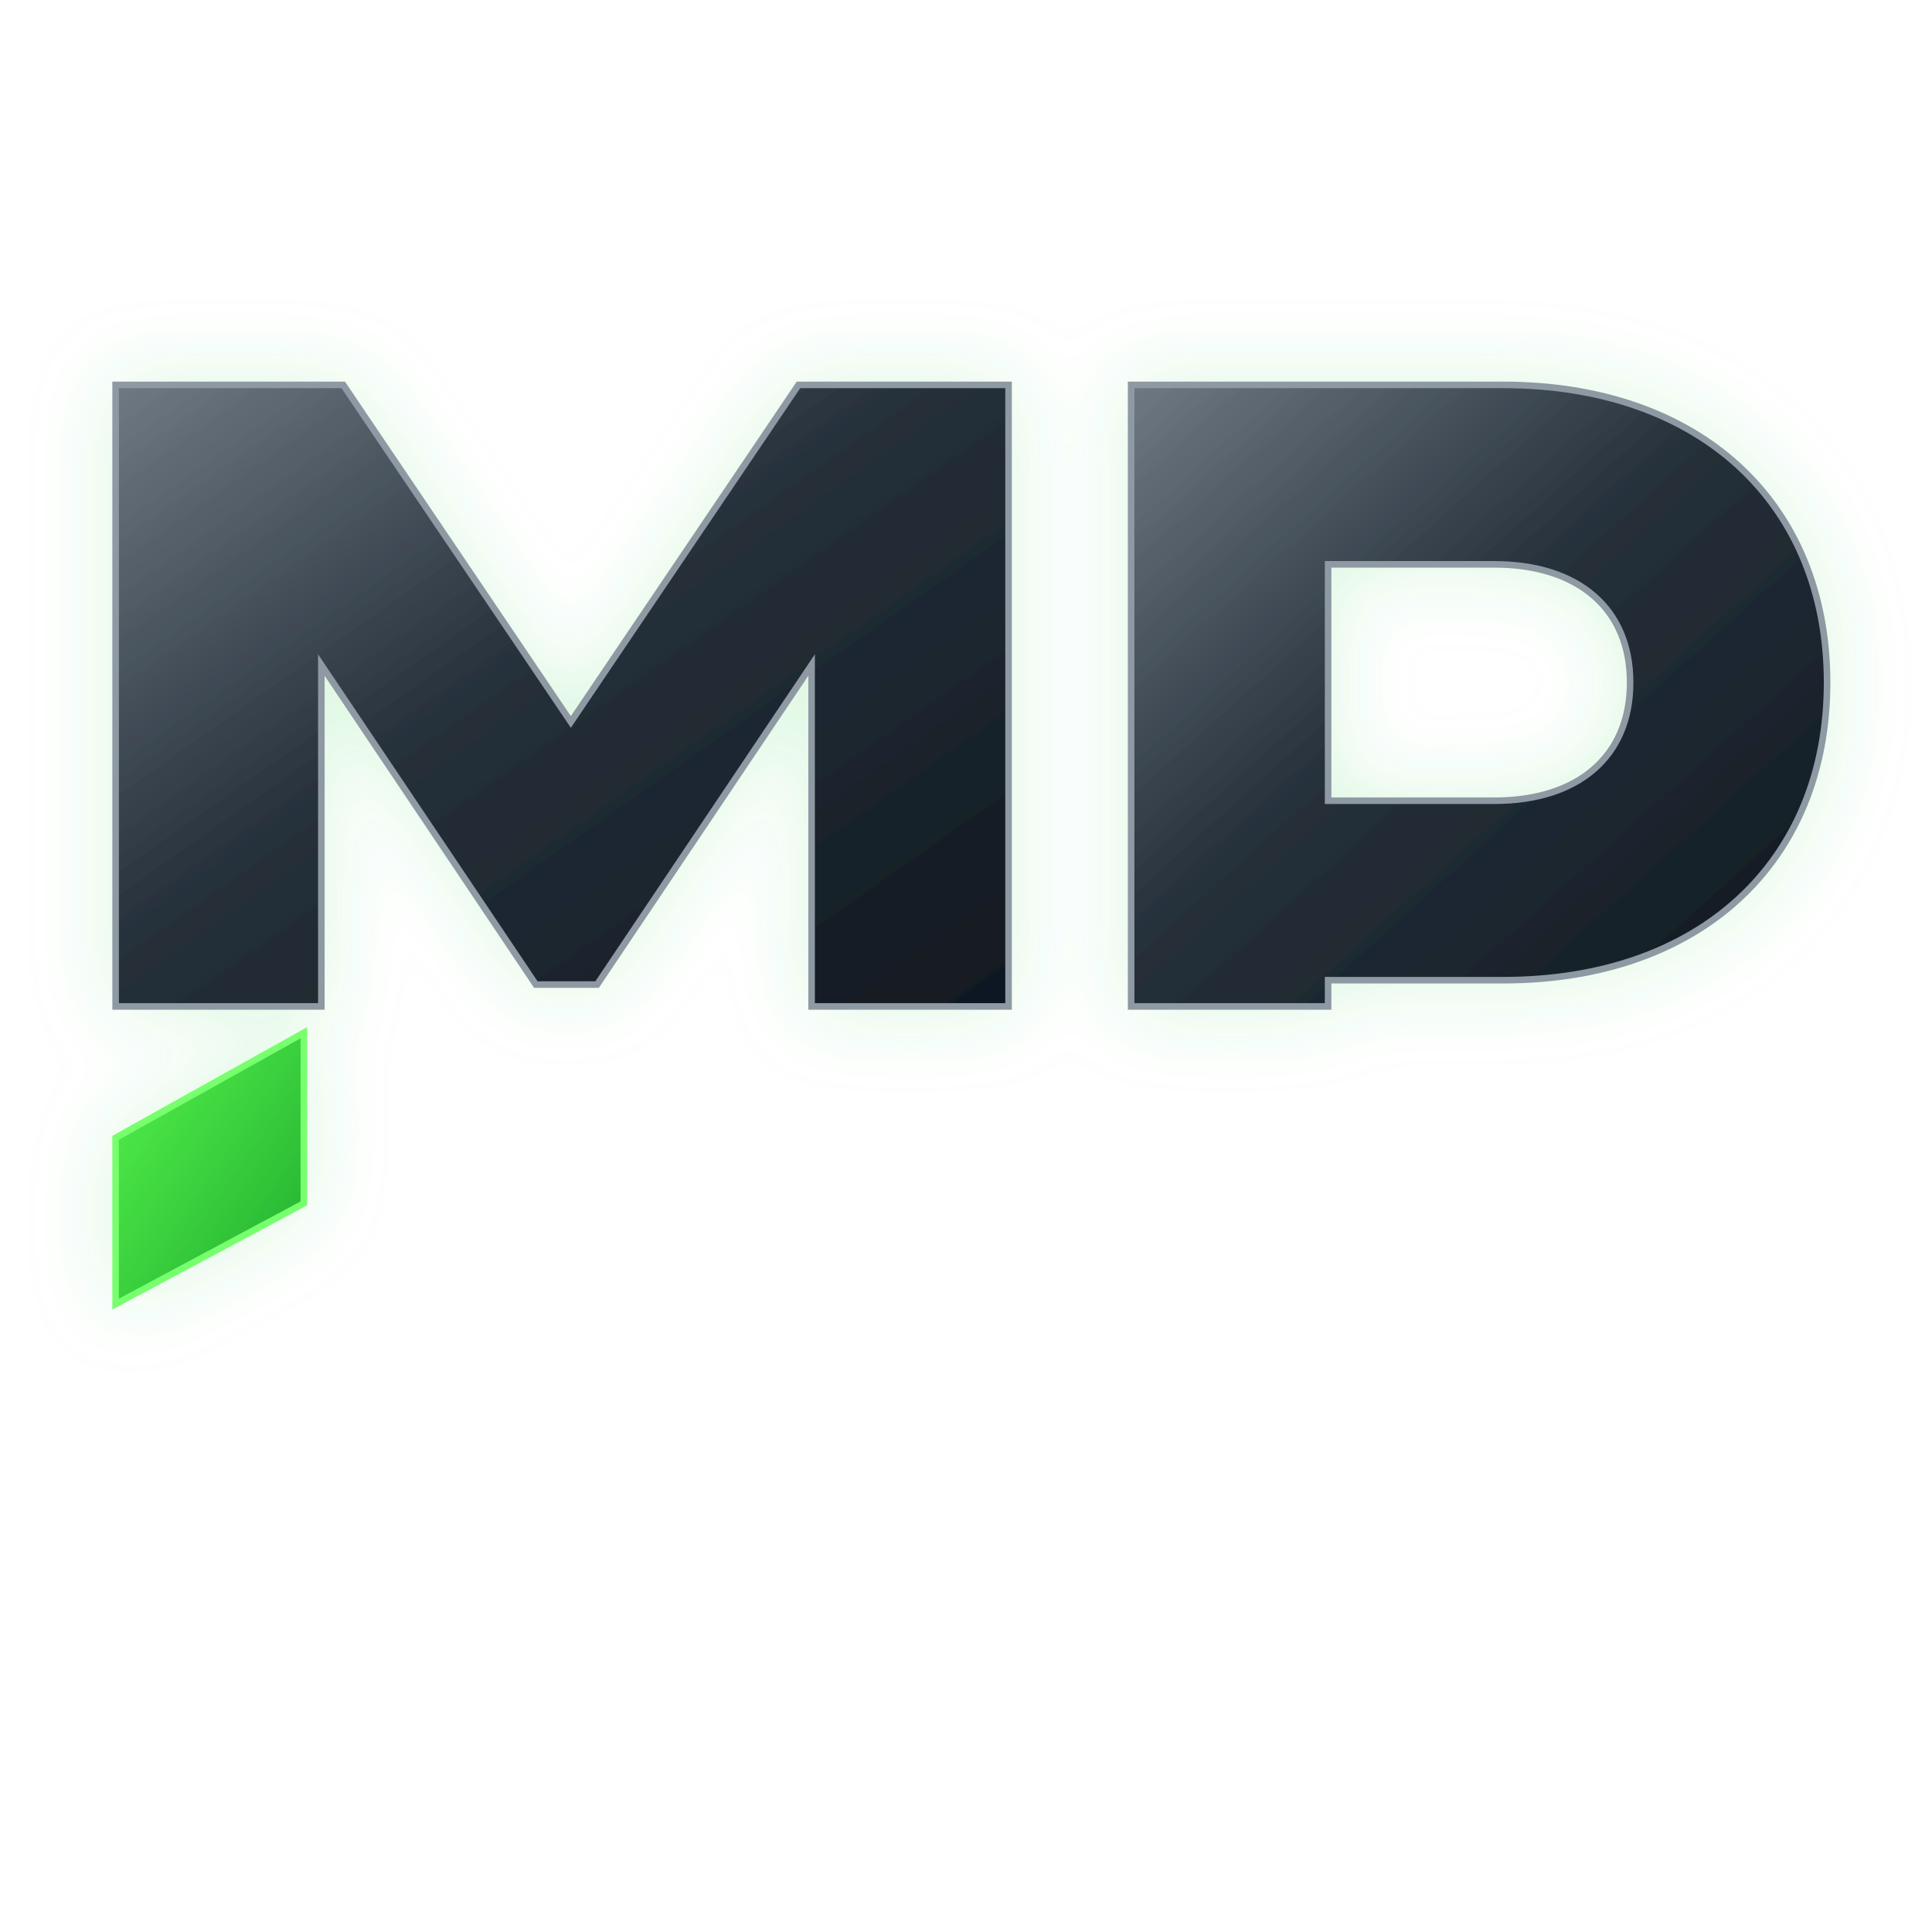
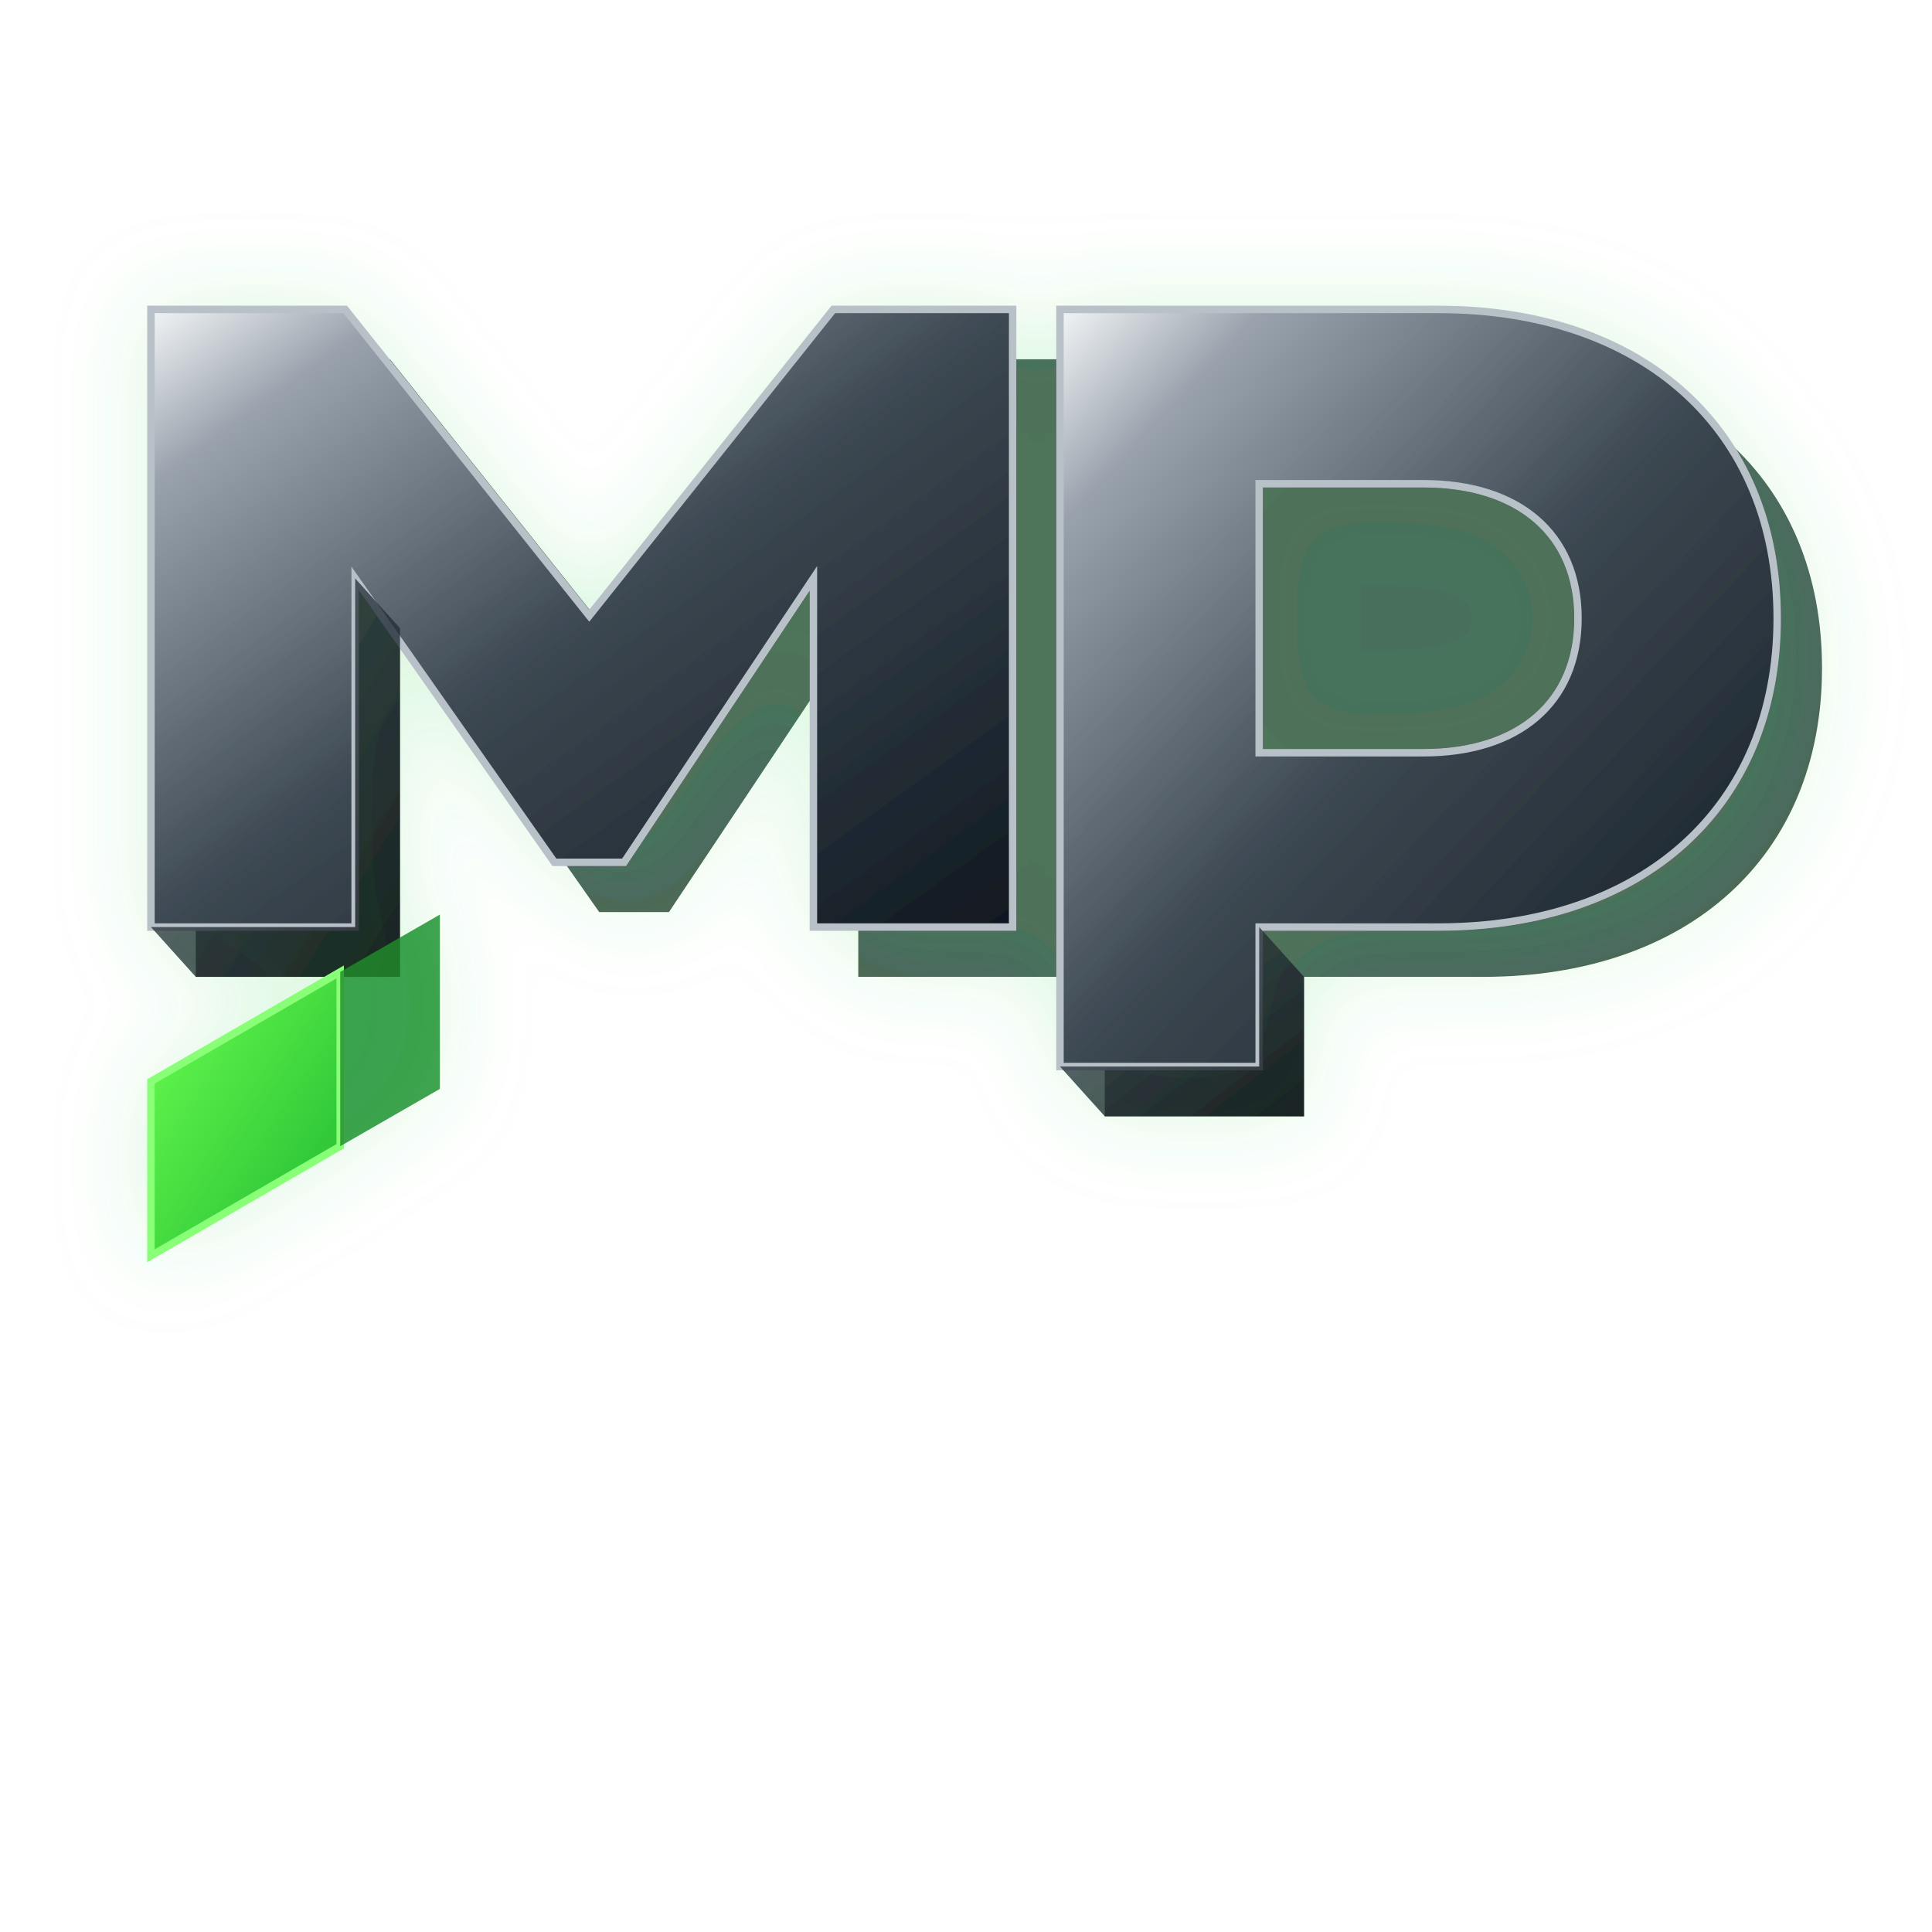
<svg xmlns="http://www.w3.org/2000/svg" width="512" height="512" viewBox="0 0 512 512" role="img" aria-labelledby="title desc">
  <defs>
-     <linearGradient id="mp-face" x1="0" x2="1" y1="0" y2="1">
-       <stop offset="0" stop-color="#6f7983" />
-       <stop offset="0.45" stop-color="#26303a" />
+     <linearGradient id="metal" x1="0" x2="1" y1="0" y2="1">
+       <stop offset="0" stop-color="#f1f4f6" />
+       <stop offset="0.14" stop-color="#9aa3ad" />
+       <stop offset="0.5" stop-color="#3d4852" />
      <stop offset="1" stop-color="#101820" />
    </linearGradient>
-     <linearGradient id="green-face" x1="0" x2="1" y1="0" y2="1">
-       <stop offset="0" stop-color="#55f34c" />
-       <stop offset="1" stop-color="#20ad2f" />
+     <linearGradient id="side" x1="0" x2="1" y1="0" y2="1">
+       <stop offset="0" stop-color="#41505b" />
+       <stop offset="1" stop-color="#080d12" />
    </linearGradient>
-     <filter id="shadow" x="-30%" y="-30%" width="160%" height="170%">
-       <feDropShadow dx="0" dy="18" stdDeviation="14" flood-color="#000000" flood-opacity="0.45" />
+     <linearGradient id="green" x1="0" x2="1" y1="0" y2="1">
+       <stop offset="0" stop-color="#6cff4f" />
+       <stop offset="1" stop-color="#1fb832" />
+     </linearGradient>
+     <filter id="shadow" x="-22%" y="-22%" width="144%" height="154%">
+       <feDropShadow dx="0" dy="18" stdDeviation="14" flood-color="#000000" flood-opacity="0.5" />
      <feDropShadow dx="0" dy="0" stdDeviation="18" flood-color="#39d353" flood-opacity="0.18" />
    </filter>
  </defs>
-   <g filter="url(#shadow)" transform="translate(26 102) scale(0.58)">
-     <path d="M8 284V0h104l104 154L320 0h96v284h-90V128L228 274h-28L102 128v156z" fill="url(#mp-face)" stroke="#8e99a3" stroke-width="3" />
-     <path d="M472 284V0h170c90 0 148 54 148 136s-58 136-148 136h-80v12zm90-94h76c38 0 62-20 62-54s-24-54-62-54h-76z" fill="url(#mp-face)" stroke="#8e99a3" stroke-width="3" />
-     <path d="M8 344l86-48v78L8 420z" fill="url(#green-face)" stroke="#77ff6e" stroke-width="3" />
+   <g transform="translate(40 82) scale(.66)" filter="url(#shadow)">
+     <path d="M18 20h78l98 123L292 20h72v248h-80V128l-76 114h-28L100 128v140H18z" fill="#05090d" opacity=".68" />
+     <path d="M383 324V20h152c82 0 136 48 136 124s-54 124-136 124h-72v56z" fill="#05090d" opacity=".68" />
+     <path d="M0 248V0h78l98 123L274 0h72v248h-80V108l-76 114h-28L82 108v140z" fill="url(#metal)" stroke="#b8c0c8" stroke-width="3" />
+     <path d="M0 248l18 20h82V128L82 108v140z" fill="url(#side)" opacity=".78" />
+     <path d="M365 304V0h152c82 0 136 48 136 124s-54 124-136 124h-72v56zm80-126h66c38 0 62-20 62-54s-24-54-62-54h-66z" fill="url(#metal)" stroke="#b8c0c8" stroke-width="3" />
+     <path d="M365 304l18 20h80v-56l-18-20v56z" fill="url(#side)" opacity=".8" />
+     <path d="M0 310l76-44v70L0 380z" fill="url(#green)" stroke="#88ff76" stroke-width="3" />
+     <path d="M76 266l40-23v70l-40 23z" fill="#1f8d2a" opacity=".82" />
  </g>
</svg>
